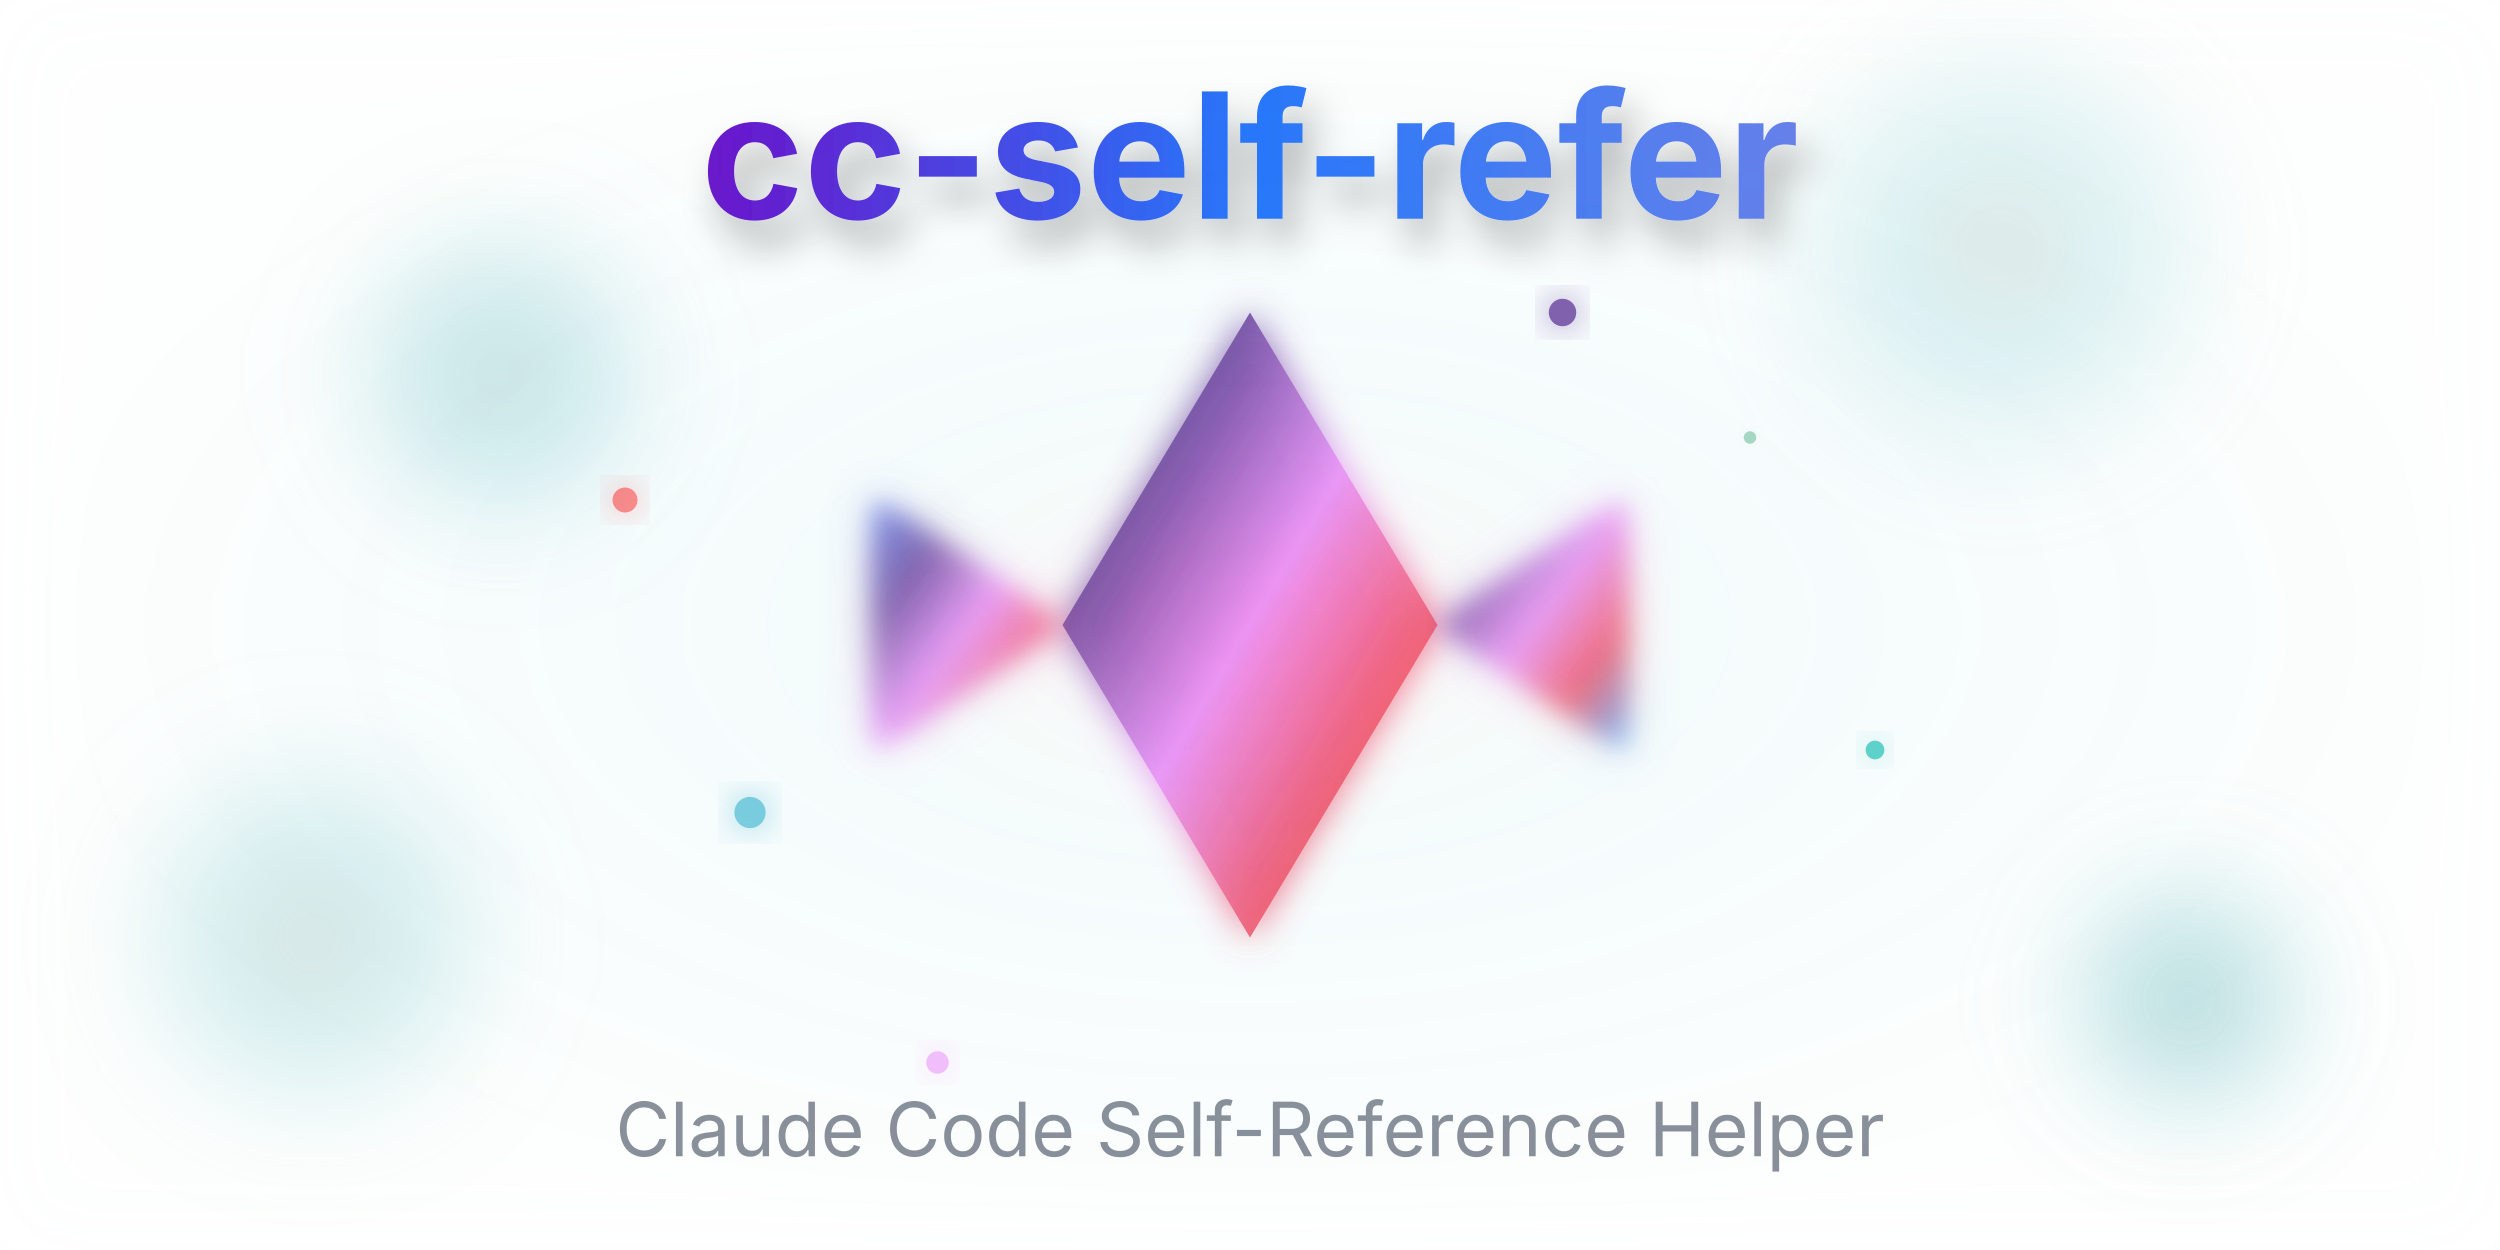
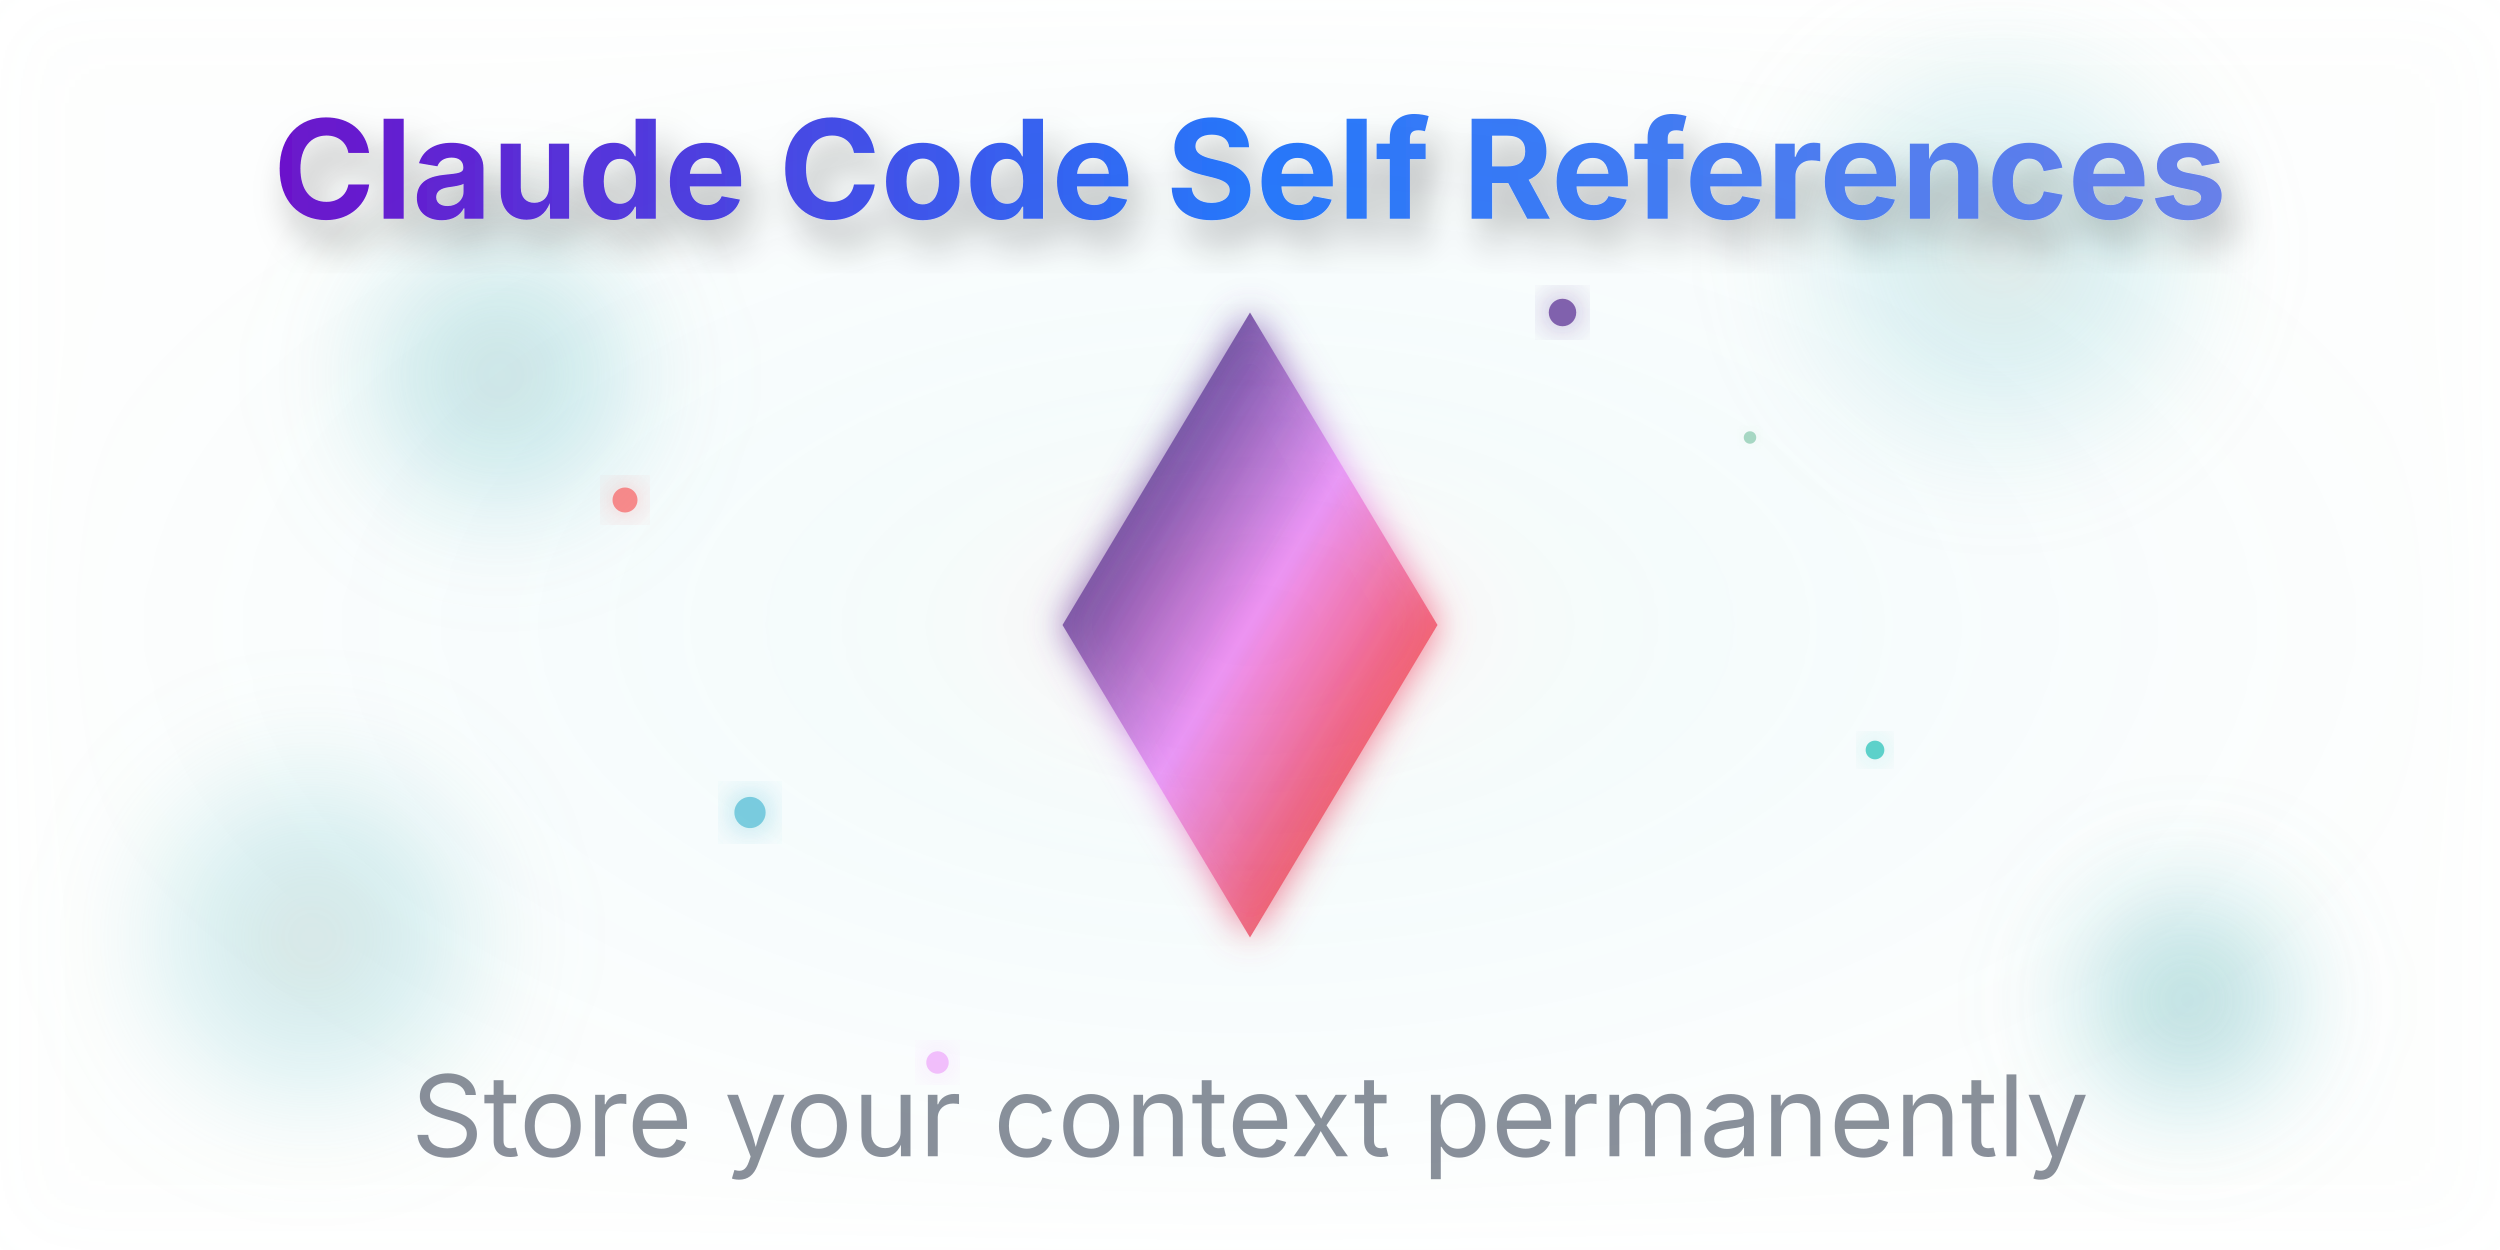
<svg xmlns="http://www.w3.org/2000/svg" width="400" height="200" viewBox="0 0 400 200">
  <defs>
    <linearGradient id="mainGrad" x1="0%" y1="0%" x2="100%" y2="100%">
      <stop offset="0%" style="stop-color:#667eea;stop-opacity:1" />
      <stop offset="25%" style="stop-color:#764ba2;stop-opacity:1" />
      <stop offset="50%" style="stop-color:#f093fb;stop-opacity:1" />
      <stop offset="75%" style="stop-color:#f5576c;stop-opacity:1" />
      <stop offset="100%" style="stop-color:#4facfe;stop-opacity:1" />
    </linearGradient>
    <radialGradient id="circleGrad" cx="50%" cy="50%" r="50%">
      <stop offset="0%" style="stop-color:#ff6b6b;stop-opacity:0.8" />
      <stop offset="30%" style="stop-color:#4ecdc4;stop-opacity:0.6" />
      <stop offset="60%" style="stop-color:#45b7d1;stop-opacity:0.4" />
      <stop offset="100%" style="stop-color:#96ceb4;stop-opacity:0.2" />
    </radialGradient>
    <linearGradient id="textGrad" x1="0%" y1="0%" x2="100%" y2="0%">
      <stop offset="0%" style="stop-color:#6a11cb;stop-opacity:1" />
      <stop offset="50%" style="stop-color:#2575fc;stop-opacity:1" />
      <stop offset="100%" style="stop-color:#667eea;stop-opacity:1" />
    </linearGradient>
    <filter id="glow" x="-50%" y="-50%" width="200%" height="200%">
      <feGaussianBlur stdDeviation="3" result="coloredBlur" />
      <feMerge>
        <feMergeNode in="coloredBlur" />
        <feMergeNode in="SourceGraphic" />
      </feMerge>
    </filter>
    <filter id="blur" x="-50%" y="-50%" width="200%" height="200%">
      <feGaussianBlur in="SourceGraphic" stdDeviation="2" />
    </filter>
    <filter id="bigBlur" x="-100%" y="-100%" width="300%" height="300%">
      <feGaussianBlur in="SourceGraphic" stdDeviation="8" />
    </filter>
    <filter id="shadow" x="-50%" y="-50%" width="200%" height="200%">
      <feDropShadow dx="2" dy="4" stdDeviation="3" flood-opacity="0.3" />
    </filter>
  </defs>
  <circle cx="80" cy="60" r="25" fill="url(#circleGrad)" filter="url(#bigBlur)" opacity="0.6" />
  <circle cx="320" cy="40" r="35" fill="url(#circleGrad)" filter="url(#bigBlur)" opacity="0.4" />
  <circle cx="350" cy="160" r="20" fill="url(#circleGrad)" filter="url(#bigBlur)" opacity="0.8" />
  <circle cx="50" cy="150" r="30" fill="url(#circleGrad)" filter="url(#bigBlur)" opacity="0.5" />
  <g filter="url(#glow)">
    <path d="M200 50 L230 100 L200 150 L170 100 Z" fill="url(#mainGrad)" opacity="0.9" />
-     <path d="M140 80 L170 100 L140 120 Z" fill="url(#mainGrad)" opacity="0.7" filter="url(#blur)" />
-     <path d="M260 80 L230 100 L260 120 Z" fill="url(#mainGrad)" opacity="0.7" filter="url(#blur)" />
    <line x1="170" y1="100" x2="140" y2="100" stroke="url(#mainGrad)" stroke-width="3" opacity="0.8" filter="url(#glow)" />
    <line x1="230" y1="100" x2="260" y2="100" stroke="url(#mainGrad)" stroke-width="3" opacity="0.8" filter="url(#glow)" />
  </g>
  <circle cx="100" cy="80" r="2" fill="#ff6b6b" filter="url(#glow)" opacity="0.8" />
  <circle cx="300" cy="120" r="1.5" fill="#4ecdc4" filter="url(#glow)" opacity="0.9" />
  <circle cx="120" cy="130" r="2.5" fill="#45b7d1" filter="url(#glow)" opacity="0.7" />
  <circle cx="280" cy="70" r="1" fill="#96ceb4" filter="url(#glow)" opacity="0.8" />
  <circle cx="150" cy="170" r="1.8" fill="#f093fb" filter="url(#glow)" opacity="0.6" />
  <circle cx="250" cy="50" r="2.2" fill="#764ba2" filter="url(#glow)" opacity="0.9" />
-   <text x="200" y="35" text-anchor="middle" font-family="'SF Pro Display', -apple-system, sans-serif" font-size="28" font-weight="bold" fill="url(#textGrad)" filter="url(#shadow)">
-     cc-self-refer
+   <text x="200" y="35" text-anchor="middle" font-family="'SF Pro Display', -apple-system, sans-serif" font-size="22" font-weight="bold" fill="url(#textGrad)" filter="url(#shadow)">
+     Claude Code Self References
  </text>
-   <text x="200" y="185" text-anchor="middle" font-family="'SF Pro Display', -apple-system, sans-serif" font-size="12" fill="#6b7280" opacity="0.8">
-     Claude Code Self-Reference Helper
+   <text x="200" y="185" text-anchor="middle" font-family="'SF Pro Display', -apple-system, sans-serif" font-size="18" fill="#6b7280" opacity="0.8">
+     Store your context permanently
  </text>
  <rect x="0" y="0" width="400" height="200" fill="url(#circleGrad)" opacity="0.1" filter="url(#bigBlur)" />
</svg>
